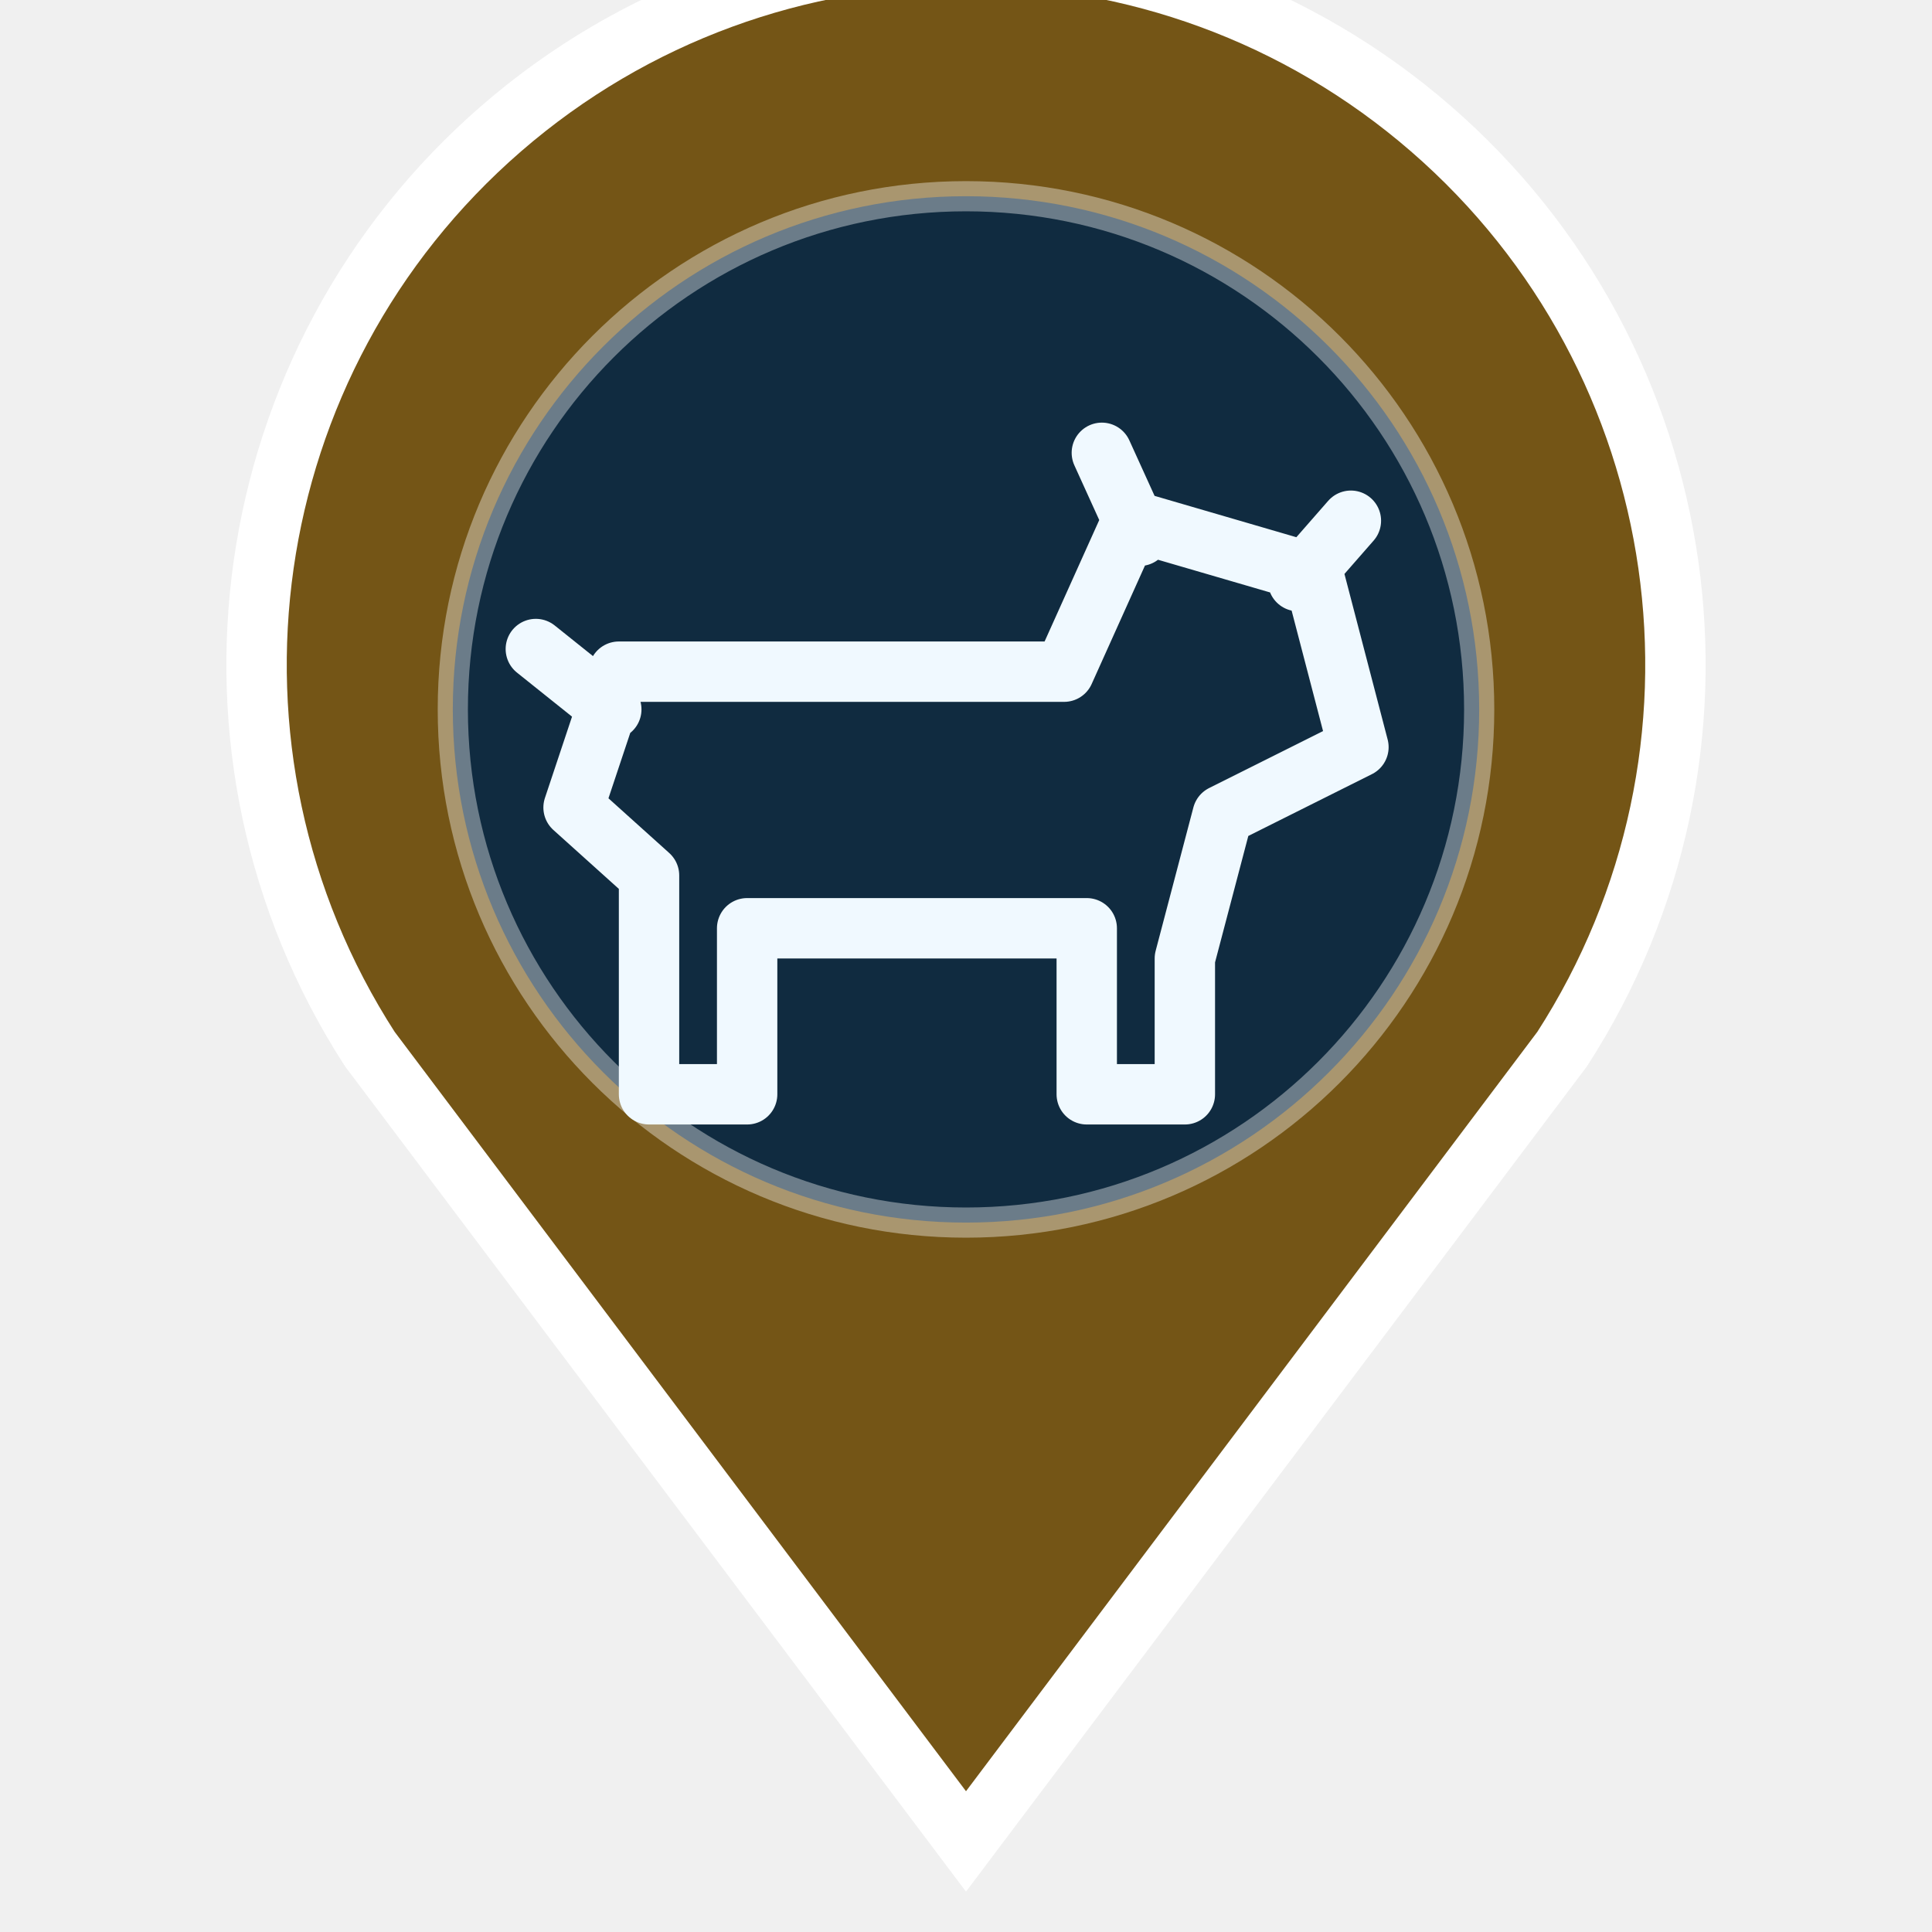
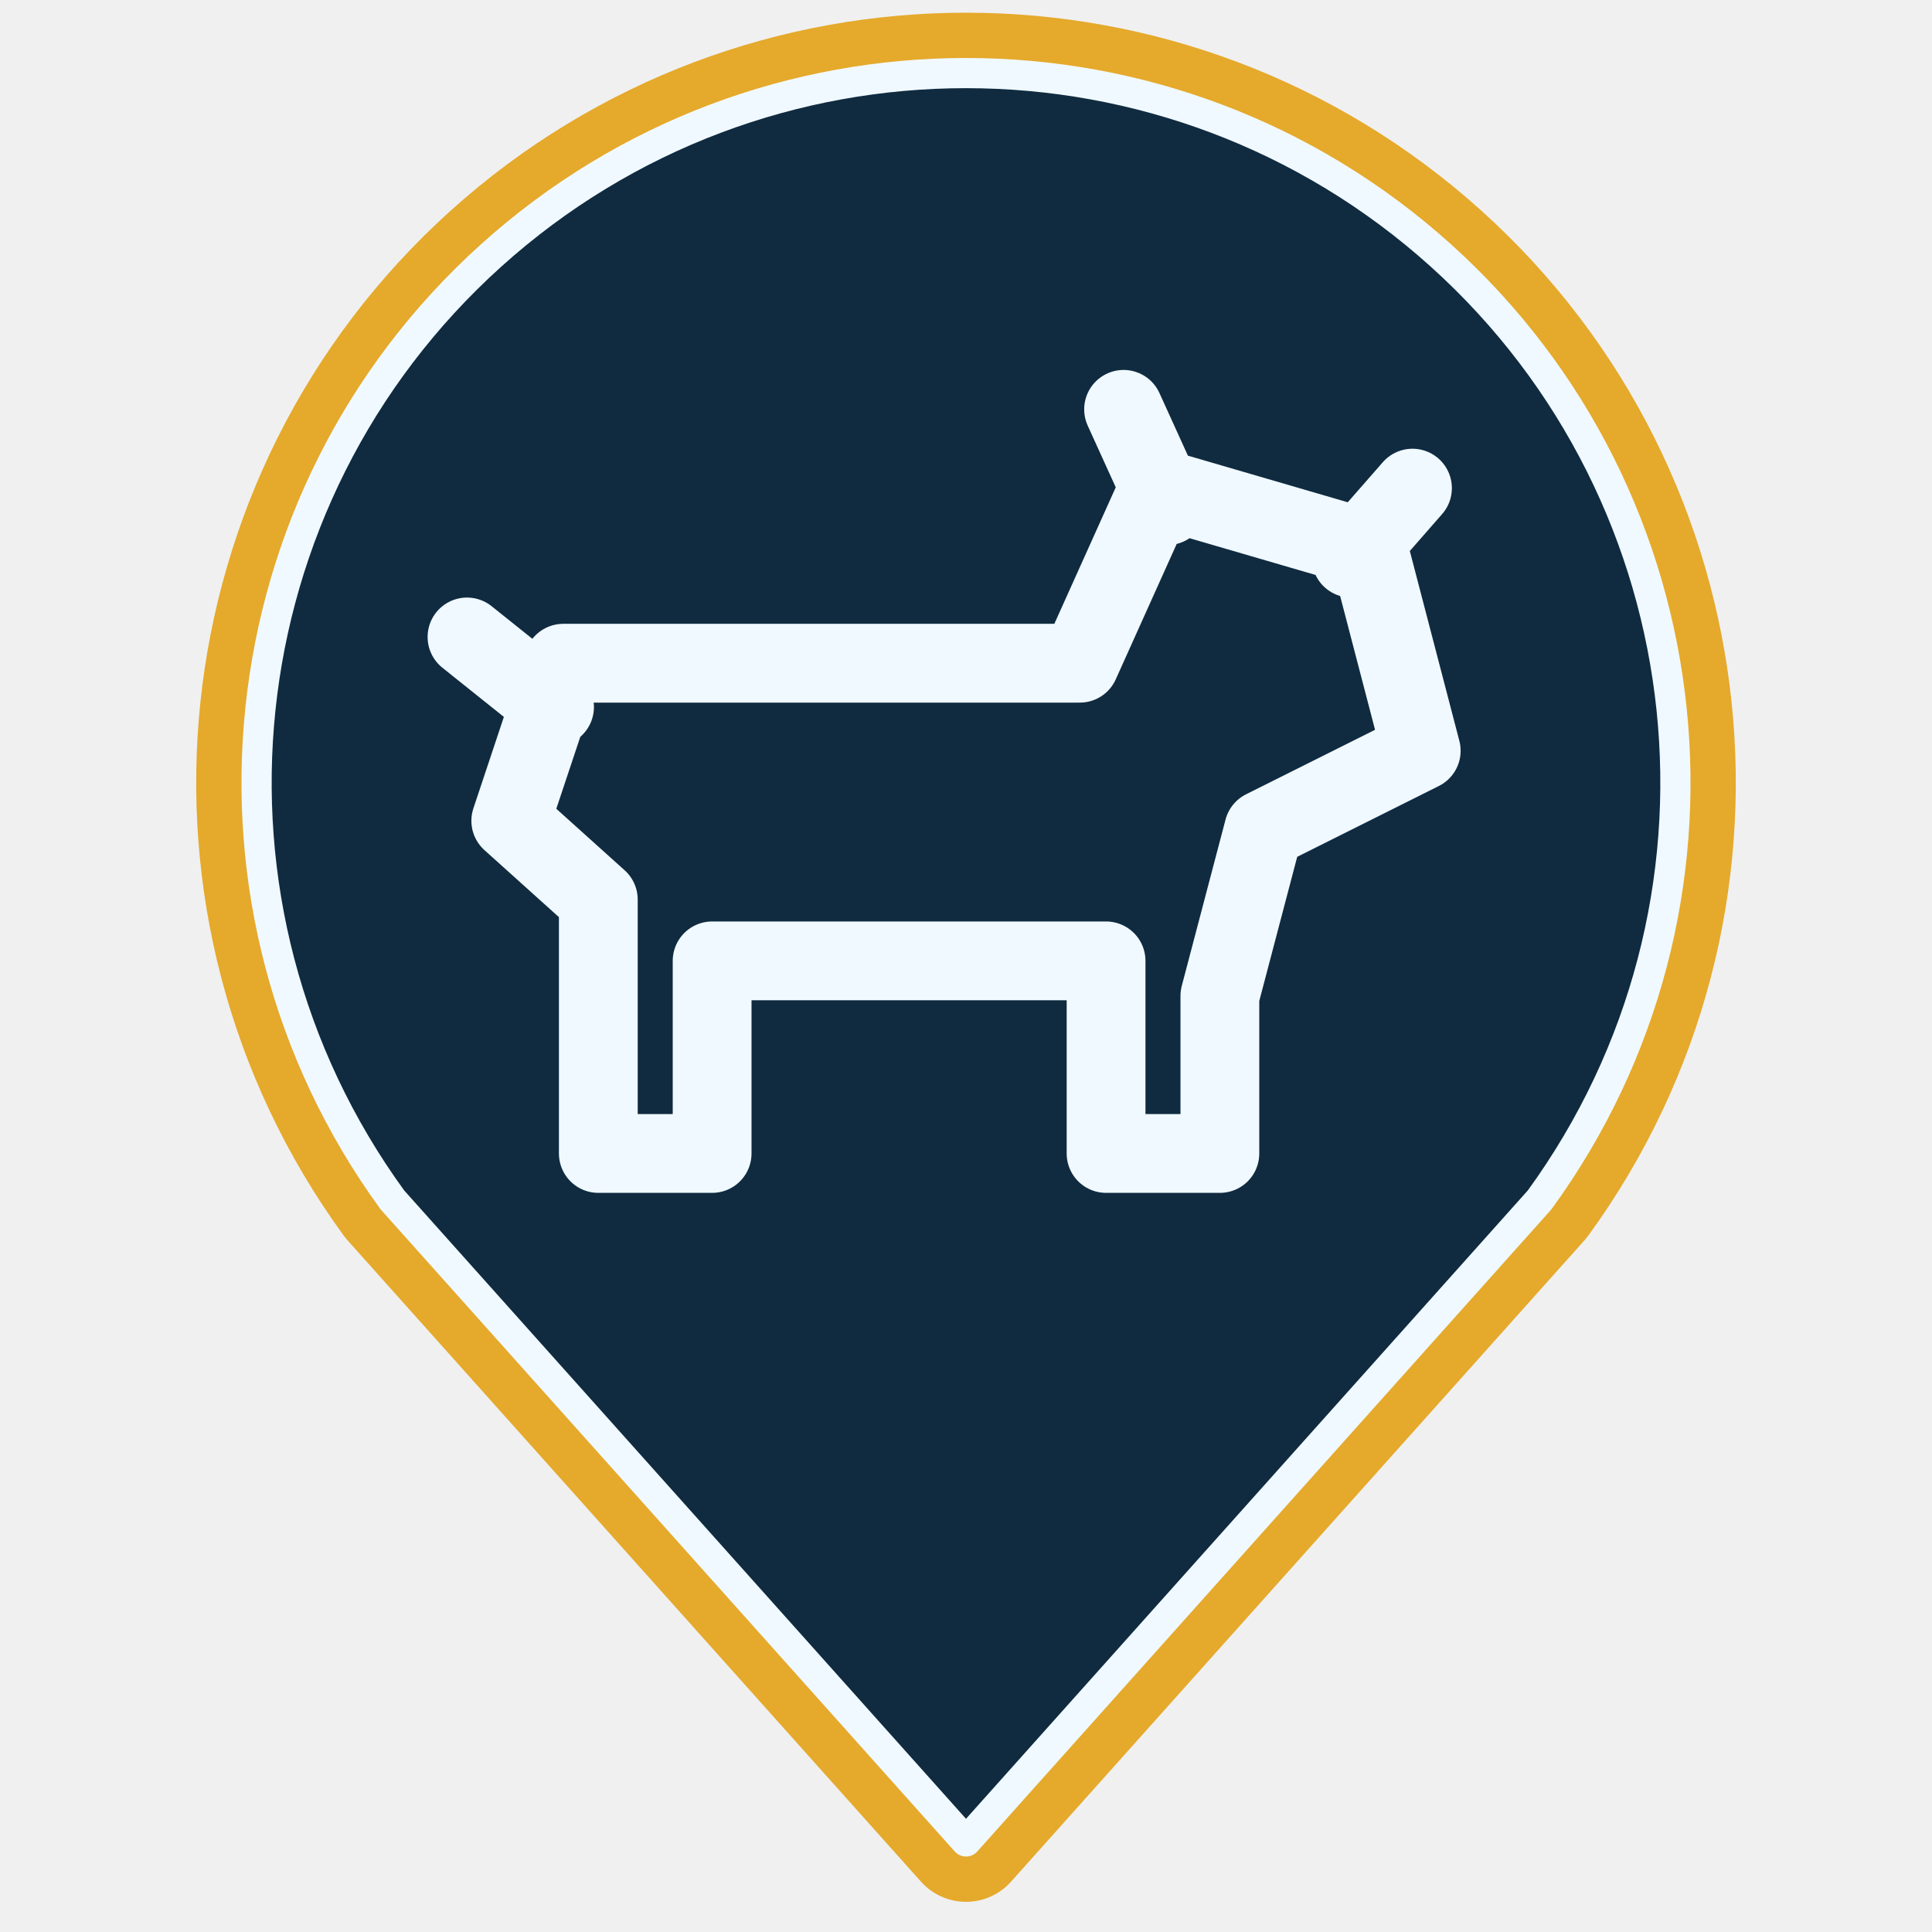
<svg xmlns="http://www.w3.org/2000/svg" width="256" height="256" viewBox="0 0 256 256">
-   <path d="M128 244 49 139a94 94 0 1 1 158 0Z" fill="#745516" stroke="#fff" stroke-width="8" />
-   <circle cx="128" cy="94" r="68" fill="#102b40" stroke="#ffffff" stroke-opacity=".38" stroke-width="4" />
-   <g fill="none" stroke="#f0f9ff" stroke-width="8" stroke-linecap="round" stroke-linejoin="round">
+   <path d="M128 244 52 159a94 94 0 1 1 152 0Z" fill="#102b40" stroke="#e5a92b" stroke-width="16" stroke-linejoin="round" />
+   <path d="M128 244 52 159a94 94 0 1 1 152 0Z" fill="#102b40" stroke="#f0f9ff" stroke-width="4" stroke-linejoin="round" />
+   <g transform="translate(-20.48 -15.36) scale(1.16)" fill="none" stroke="#f0f9ff" stroke-width="9" stroke-linecap="round" stroke-linejoin="round">
    <path d="M82 89h59l9-20 24 7 6 23-18 9-5 19v18h-13v-22H99v22H86v-29l-10-9ZM151 71l-5-11m26 17 7-8M81 94l-10-8" />
  </g>
</svg>
